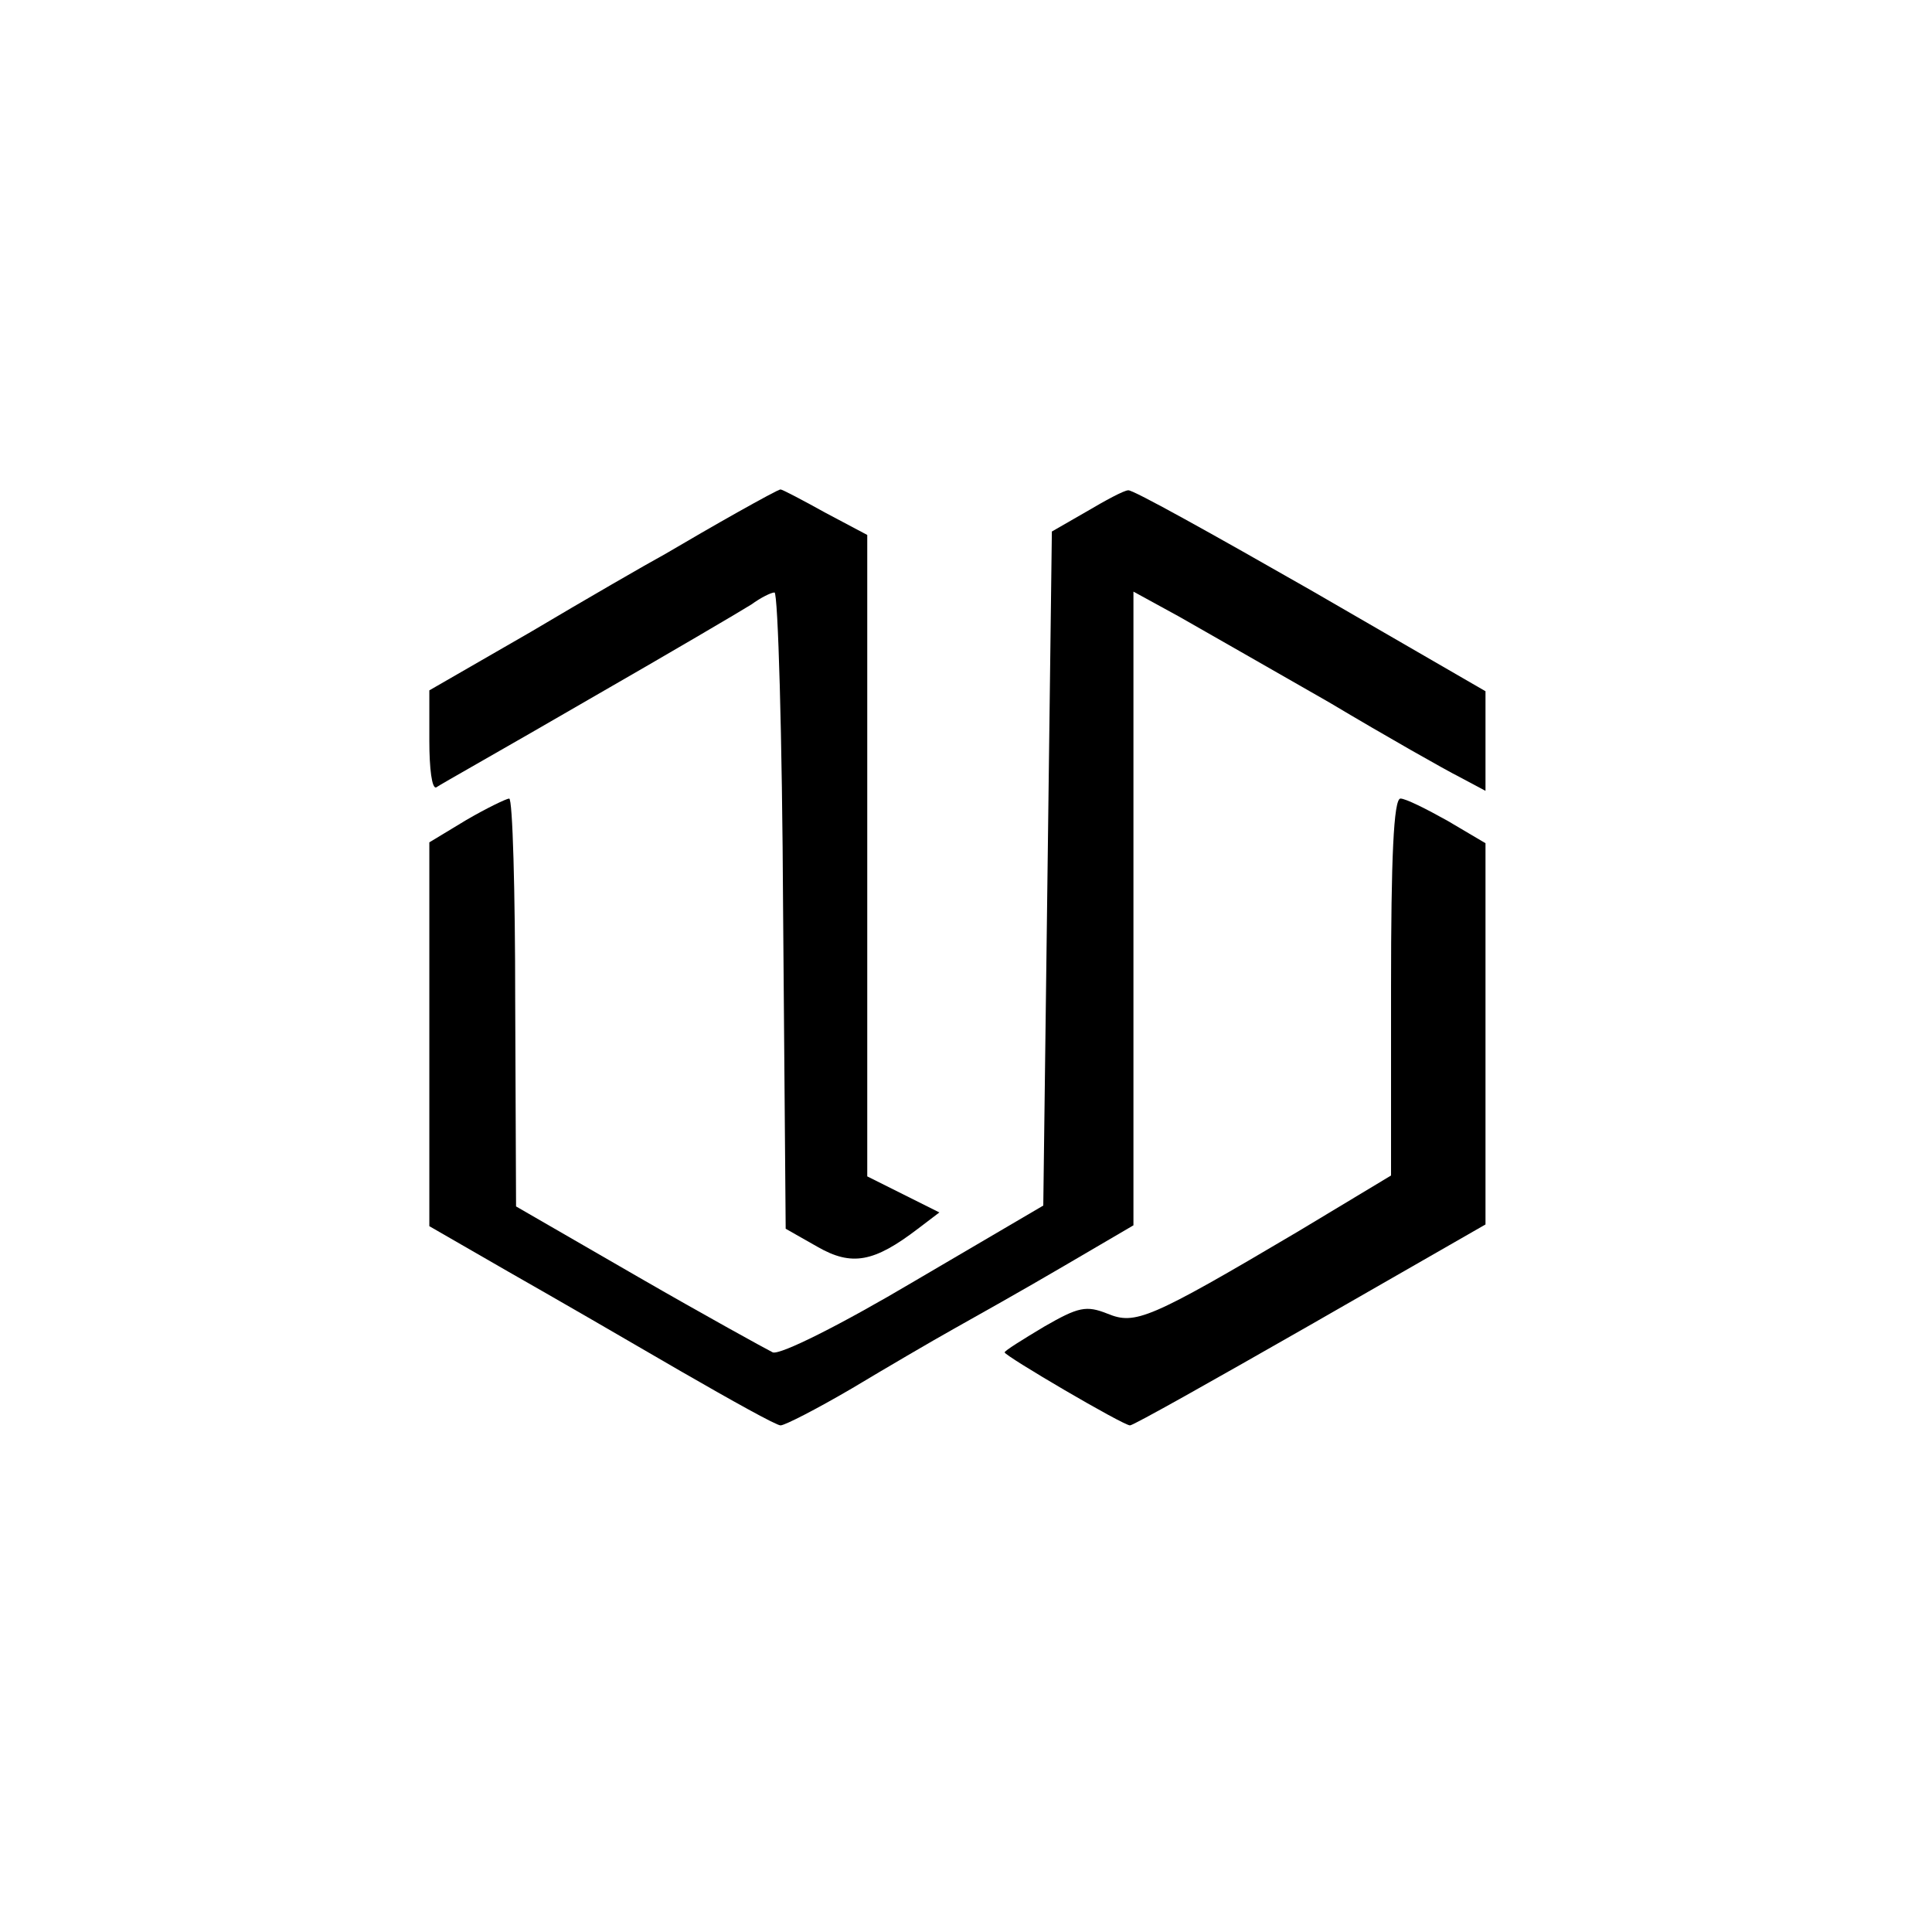
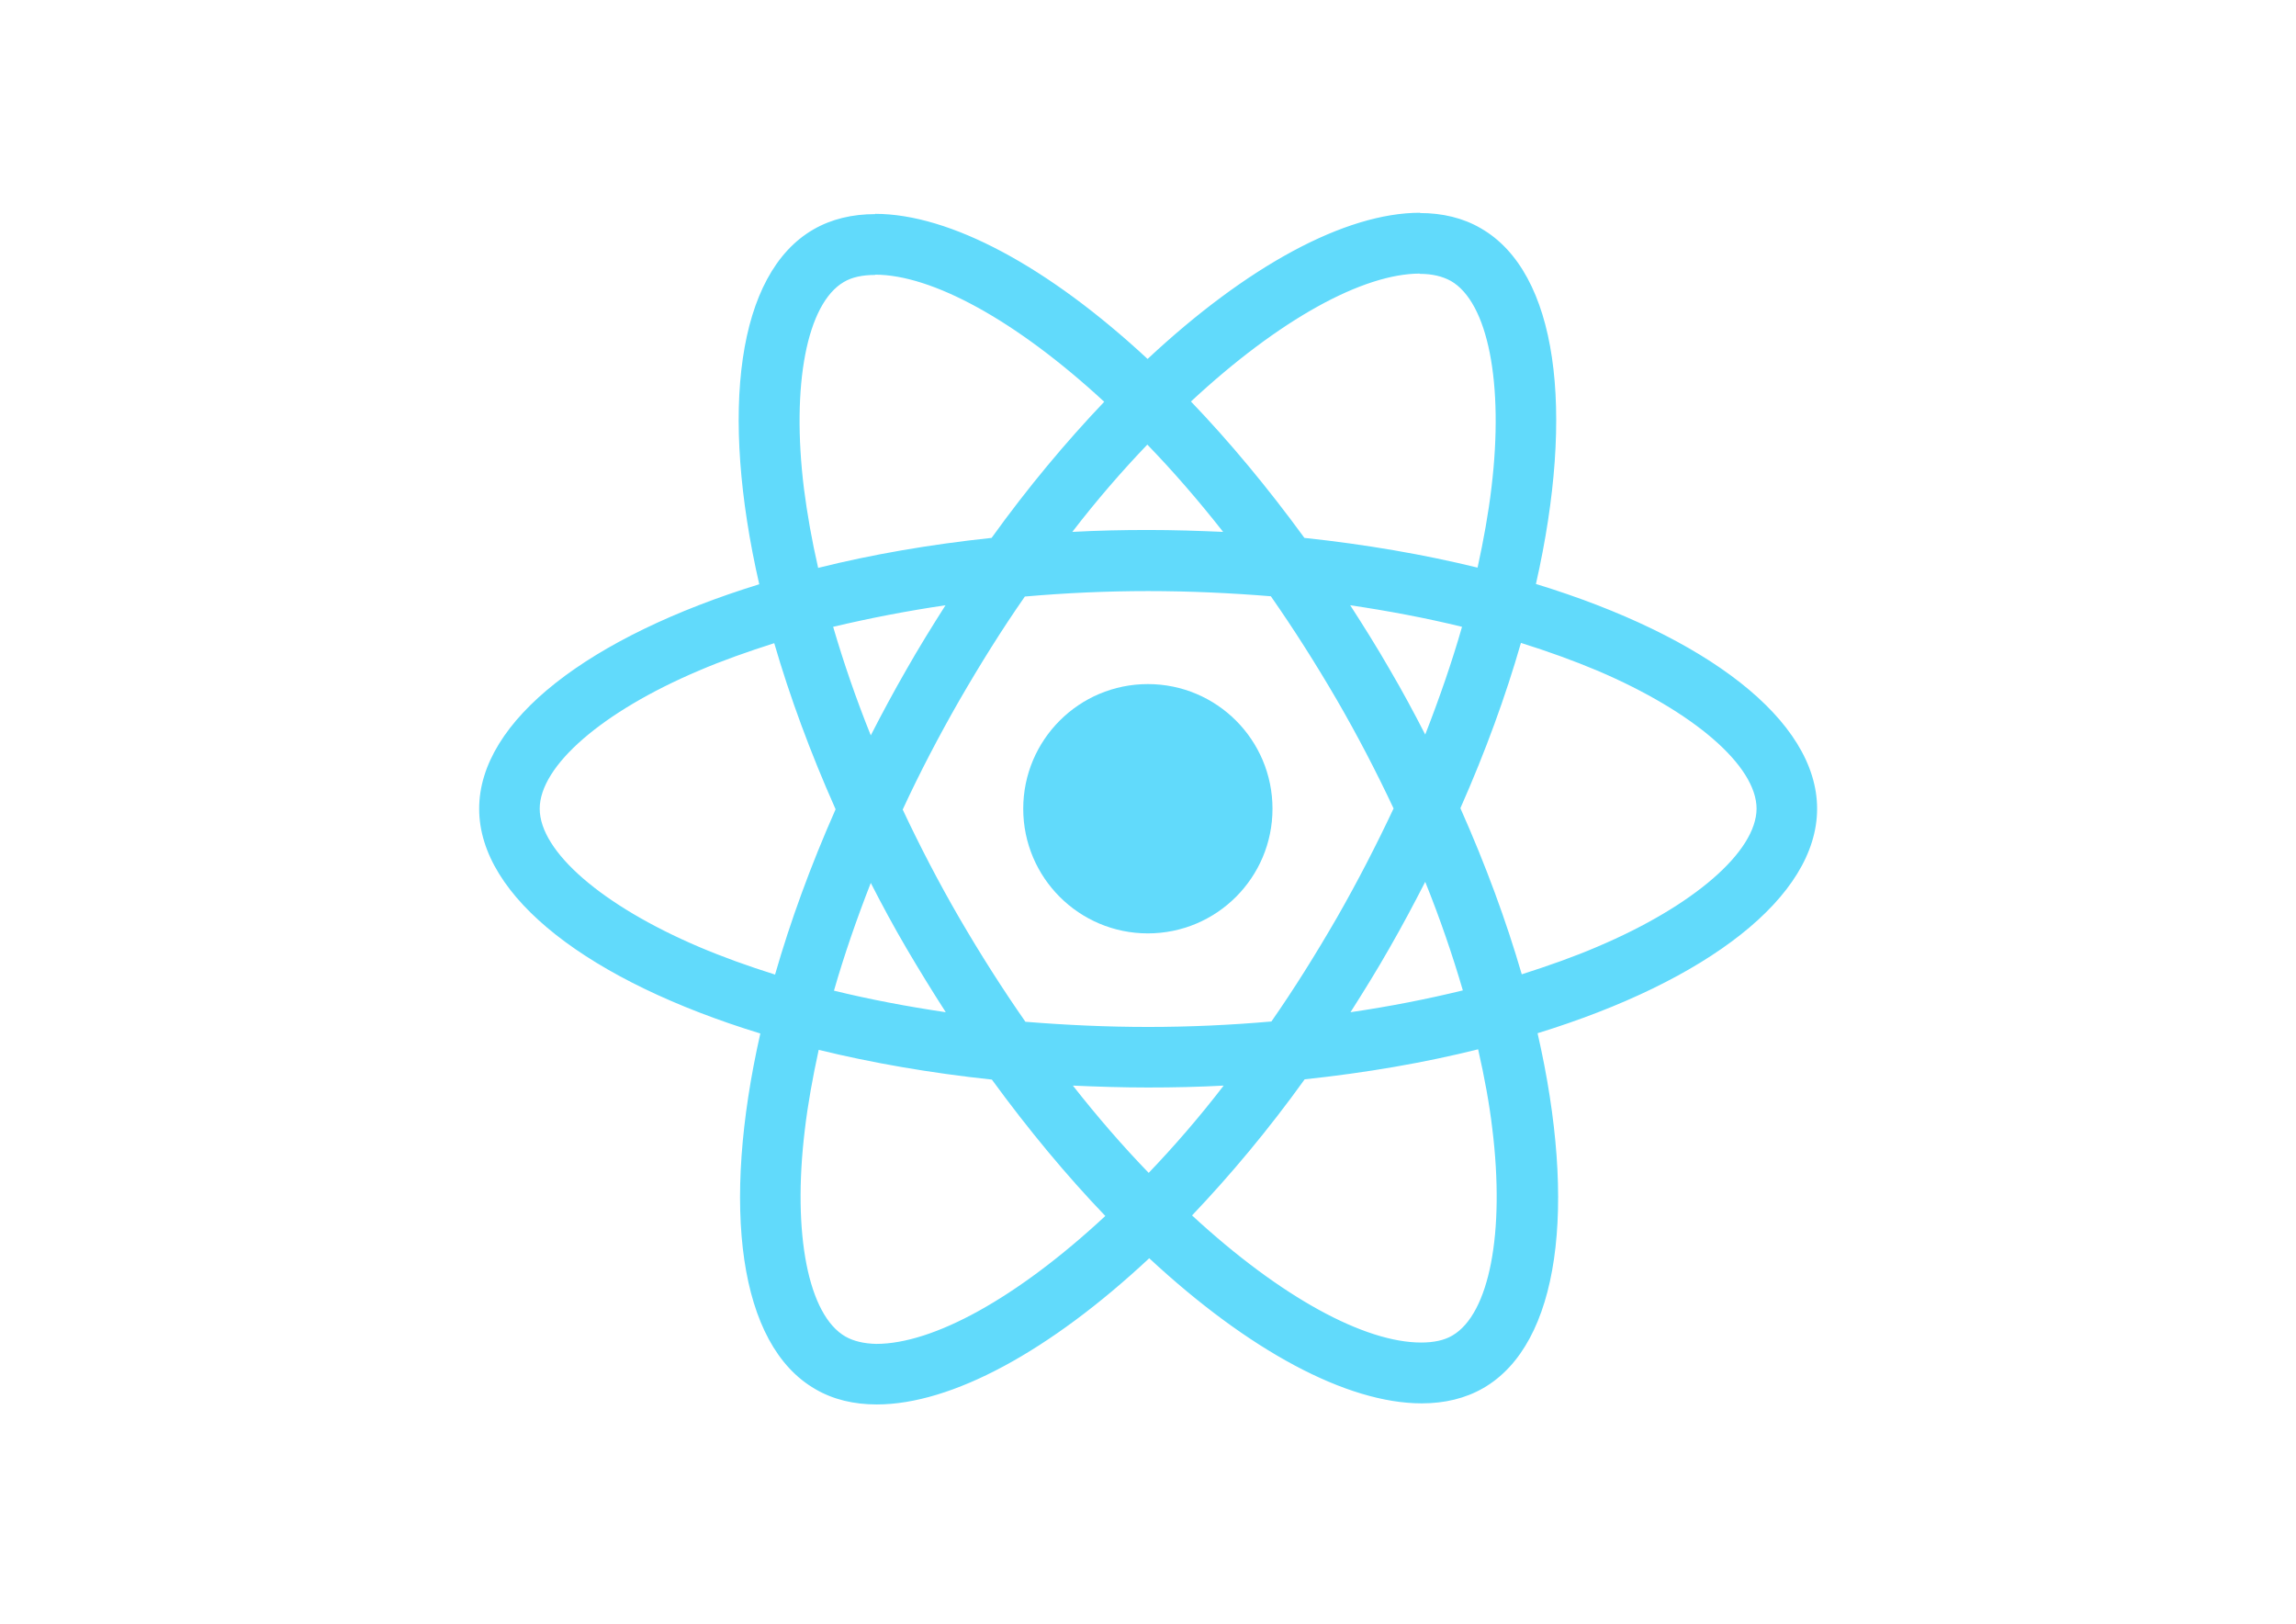
- <svg xmlns="http://www.w3.org/2000/svg" version="1.0" width="225pt" height="225pt" viewBox="0 0 225 225" preserveAspectRatio="xMidYMid meet">
-   <g transform="translate(0,225) scale(0.1,-0.1)" fill="#000000" stroke="none">
-     <path d="M860 1654 c-25 -14 -63 -36 -85 -49 -22 -12 -93 -53 -157 -91 l-118 -68 0 -59 c0 -32 3 -56 8 -54 4 3 84 48 177 102 94 54 179 104 190 111 11 8 23 14 27 14 4 0 9 -167 10 -371 l3 -370 37 -21 c40 -23 66 -18 117 21 l25 19 -42 21 -42 21 0 374 0 373 -49 26 c-27 15 -50 27 -52 27 -2 0 -24 -12 -49 -26z" />
-     <path d="M1265 1654 l-40 -23 -5 -393 -5 -392 -150 -88 c-86 -51 -156 -86 -165 -83 -8 4 -79 43 -157 88 l-142 82 -1 238 c0 130 -3 237 -7 237 -3 0 -26 -11 -50 -25 l-43 -26 0 -224 0 -223 92 -53 c51 -29 141 -81 201 -116 59 -34 111 -63 116 -63 5 0 42 19 83 43 40 24 93 55 118 69 25 14 82 46 128 73 l82 48 0 369 0 369 53 -29 c28 -16 107 -61 175 -100 67 -40 136 -79 152 -87 l30 -16 0 58 0 58 -204 118 c-112 64 -207 117 -212 116 -5 0 -27 -12 -49 -25z" />
-     <path d="M1620 1100 l0 -219 -108 -65 c-174 -103 -190 -109 -222 -96 -25 10 -34 8 -74 -15 -25 -15 -46 -28 -46 -30 0 -4 138 -85 146 -85 4 0 98 53 210 117 l204 117 0 222 0 222 -44 26 c-25 14 -49 26 -55 26 -8 0 -11 -70 -11 -220z" />
+ <svg xmlns="http://www.w3.org/2000/svg" viewBox="0 0 841.9 595.3">
+   <g fill="#61DAFB">
+     <path d="M666.3 296.5c0-32.5-40.7-63.3-103.1-82.4 14.4-63.6 8-114.2-20.2-130.4-6.5-3.8-14.1-5.6-22.4-5.6v22.3c4.6 0 8.3.9 11.4 2.6 13.6 7.8 19.5 37.5 14.9 75.7-1.1 9.4-2.9 19.3-5.1 29.4-19.6-4.8-41-8.5-63.5-10.9-13.5-18.5-27.5-35.3-41.6-50 32.6-30.3 63.2-46.9 84-46.9V78c-27.5 0-63.5 19.6-99.9 53.6-36.4-33.8-72.4-53.2-99.9-53.2v22.3c20.7 0 51.4 16.5 84 46.6-14 14.7-28 31.4-41.3 49.9-22.6 2.4-44 6.1-63.6 11-2.3-10-4-19.7-5.2-29-4.7-38.2 1.1-67.9 14.6-75.8 3-1.8 6.9-2.6 11.5-2.6V78.5c-8.4 0-16 1.8-22.6 5.6-28.1 16.2-34.4 66.7-19.9 130.1-62.2 19.2-102.7 49.9-102.7 82.3 0 32.5 40.7 63.3 103.1 82.4-14.4 63.6-8 114.2 20.2 130.4 6.5 3.8 14.1 5.6 22.5 5.6 27.5 0 63.5-19.6 99.9-53.6 36.4 33.8 72.4 53.2 99.9 53.2 8.4 0 16-1.8 22.6-5.6 28.1-16.2 34.4-66.7 19.9-130.1 62-19.1 102.5-49.9 102.5-82.3zm-130.2-66.7c-3.7 12.9-8.3 26.2-13.5 39.5-4.1-8-8.4-16-13.1-24-4.6-8-9.5-15.8-14.4-23.4 14.2 2.1 27.9 4.7 41 7.9zm-45.8 106.5c-7.8 13.5-15.8 26.3-24.1 38.2-14.9 1.3-30 2-45.2 2-15.1 0-30.2-.7-45-1.9-8.3-11.9-16.4-24.6-24.2-38-7.6-13.1-14.5-26.4-20.8-39.8 6.2-13.4 13.2-26.8 20.7-39.9 7.8-13.5 15.8-26.3 24.1-38.2 14.9-1.3 30-2 45.2-2 15.1 0 30.2.7 45 1.9 8.3 11.9 16.4 24.6 24.2 38 7.6 13.1 14.5 26.4 20.8 39.8-6.3 13.4-13.2 26.8-20.7 39.9zm32.3-13c5.4 13.4 10 26.8 13.8 39.8-13.1 3.2-26.9 5.9-41.2 8 4.9-7.7 9.8-15.6 14.4-23.7 4.6-8 8.9-16.1 13-24.1zM421.2 430c-9.3-9.6-18.6-20.3-27.8-32 9 .4 18.2.7 27.5.7 9.4 0 18.7-.2 27.8-.7-9 11.7-18.3 22.4-27.5 32zm-74.4-58.9c-14.2-2.1-27.9-4.7-41-7.9 3.7-12.9 8.3-26.2 13.5-39.5 4.1 8 8.4 16 13.1 24 4.7 8 9.5 15.8 14.4 23.4zM420.7 163c9.3 9.6 18.6 20.3 27.8 32-9-.4-18.2-.7-27.5-.7-9.4 0-18.7.2-27.8.7 9-11.7 18.3-22.4 27.5-32zm-74 58.9c-4.9 7.7-9.8 15.6-14.4 23.7-4.6 8-8.9 16-13 24-5.4-13.4-10-26.8-13.8-39.8 13.1-3.1 26.9-5.8 41.2-7.9zm-90.5 125.2c-35.4-15.1-58.3-34.9-58.3-50.6 0-15.7 22.9-35.6 58.3-50.6 8.6-3.7 18-7 27.7-10.1 5.7 19.6 13.2 40 22.5 60.9-9.2 20.8-16.6 41.1-22.2 60.6-9.9-3.1-19.3-6.5-28-10.2zM310 490c-13.6-7.8-19.5-37.5-14.9-75.7 1.1-9.4 2.9-19.3 5.1-29.4 19.6 4.8 41 8.5 63.5 10.9 13.5 18.5 27.5 35.3 41.6 50-32.6 30.3-63.2 46.9-84 46.9-4.5-.1-8.3-1-11.3-2.7zm237.2-76.2c4.7 38.2-1.1 67.9-14.6 75.8-3 1.8-6.9 2.6-11.5 2.6-20.7 0-51.4-16.5-84-46.6 14-14.7 28-31.4 41.3-49.9 22.6-2.4 44-6.1 63.6-11 2.3 10.1 4.1 19.8 5.2 29.1zm38.5-66.7c-8.6 3.7-18 7-27.7 10.1-5.7-19.6-13.2-40-22.5-60.9 9.2-20.8 16.6-41.1 22.2-60.6 9.9 3.1 19.3 6.5 28.1 10.2 35.4 15.1 58.3 34.9 58.3 50.6-.1 15.7-23 35.6-58.4 50.6zM320.8 78.4z" />
+     <circle cx="420.9" cy="296.5" r="45.7" />
+     <path d="M520.5 78.1z" />
  </g>
</svg>
